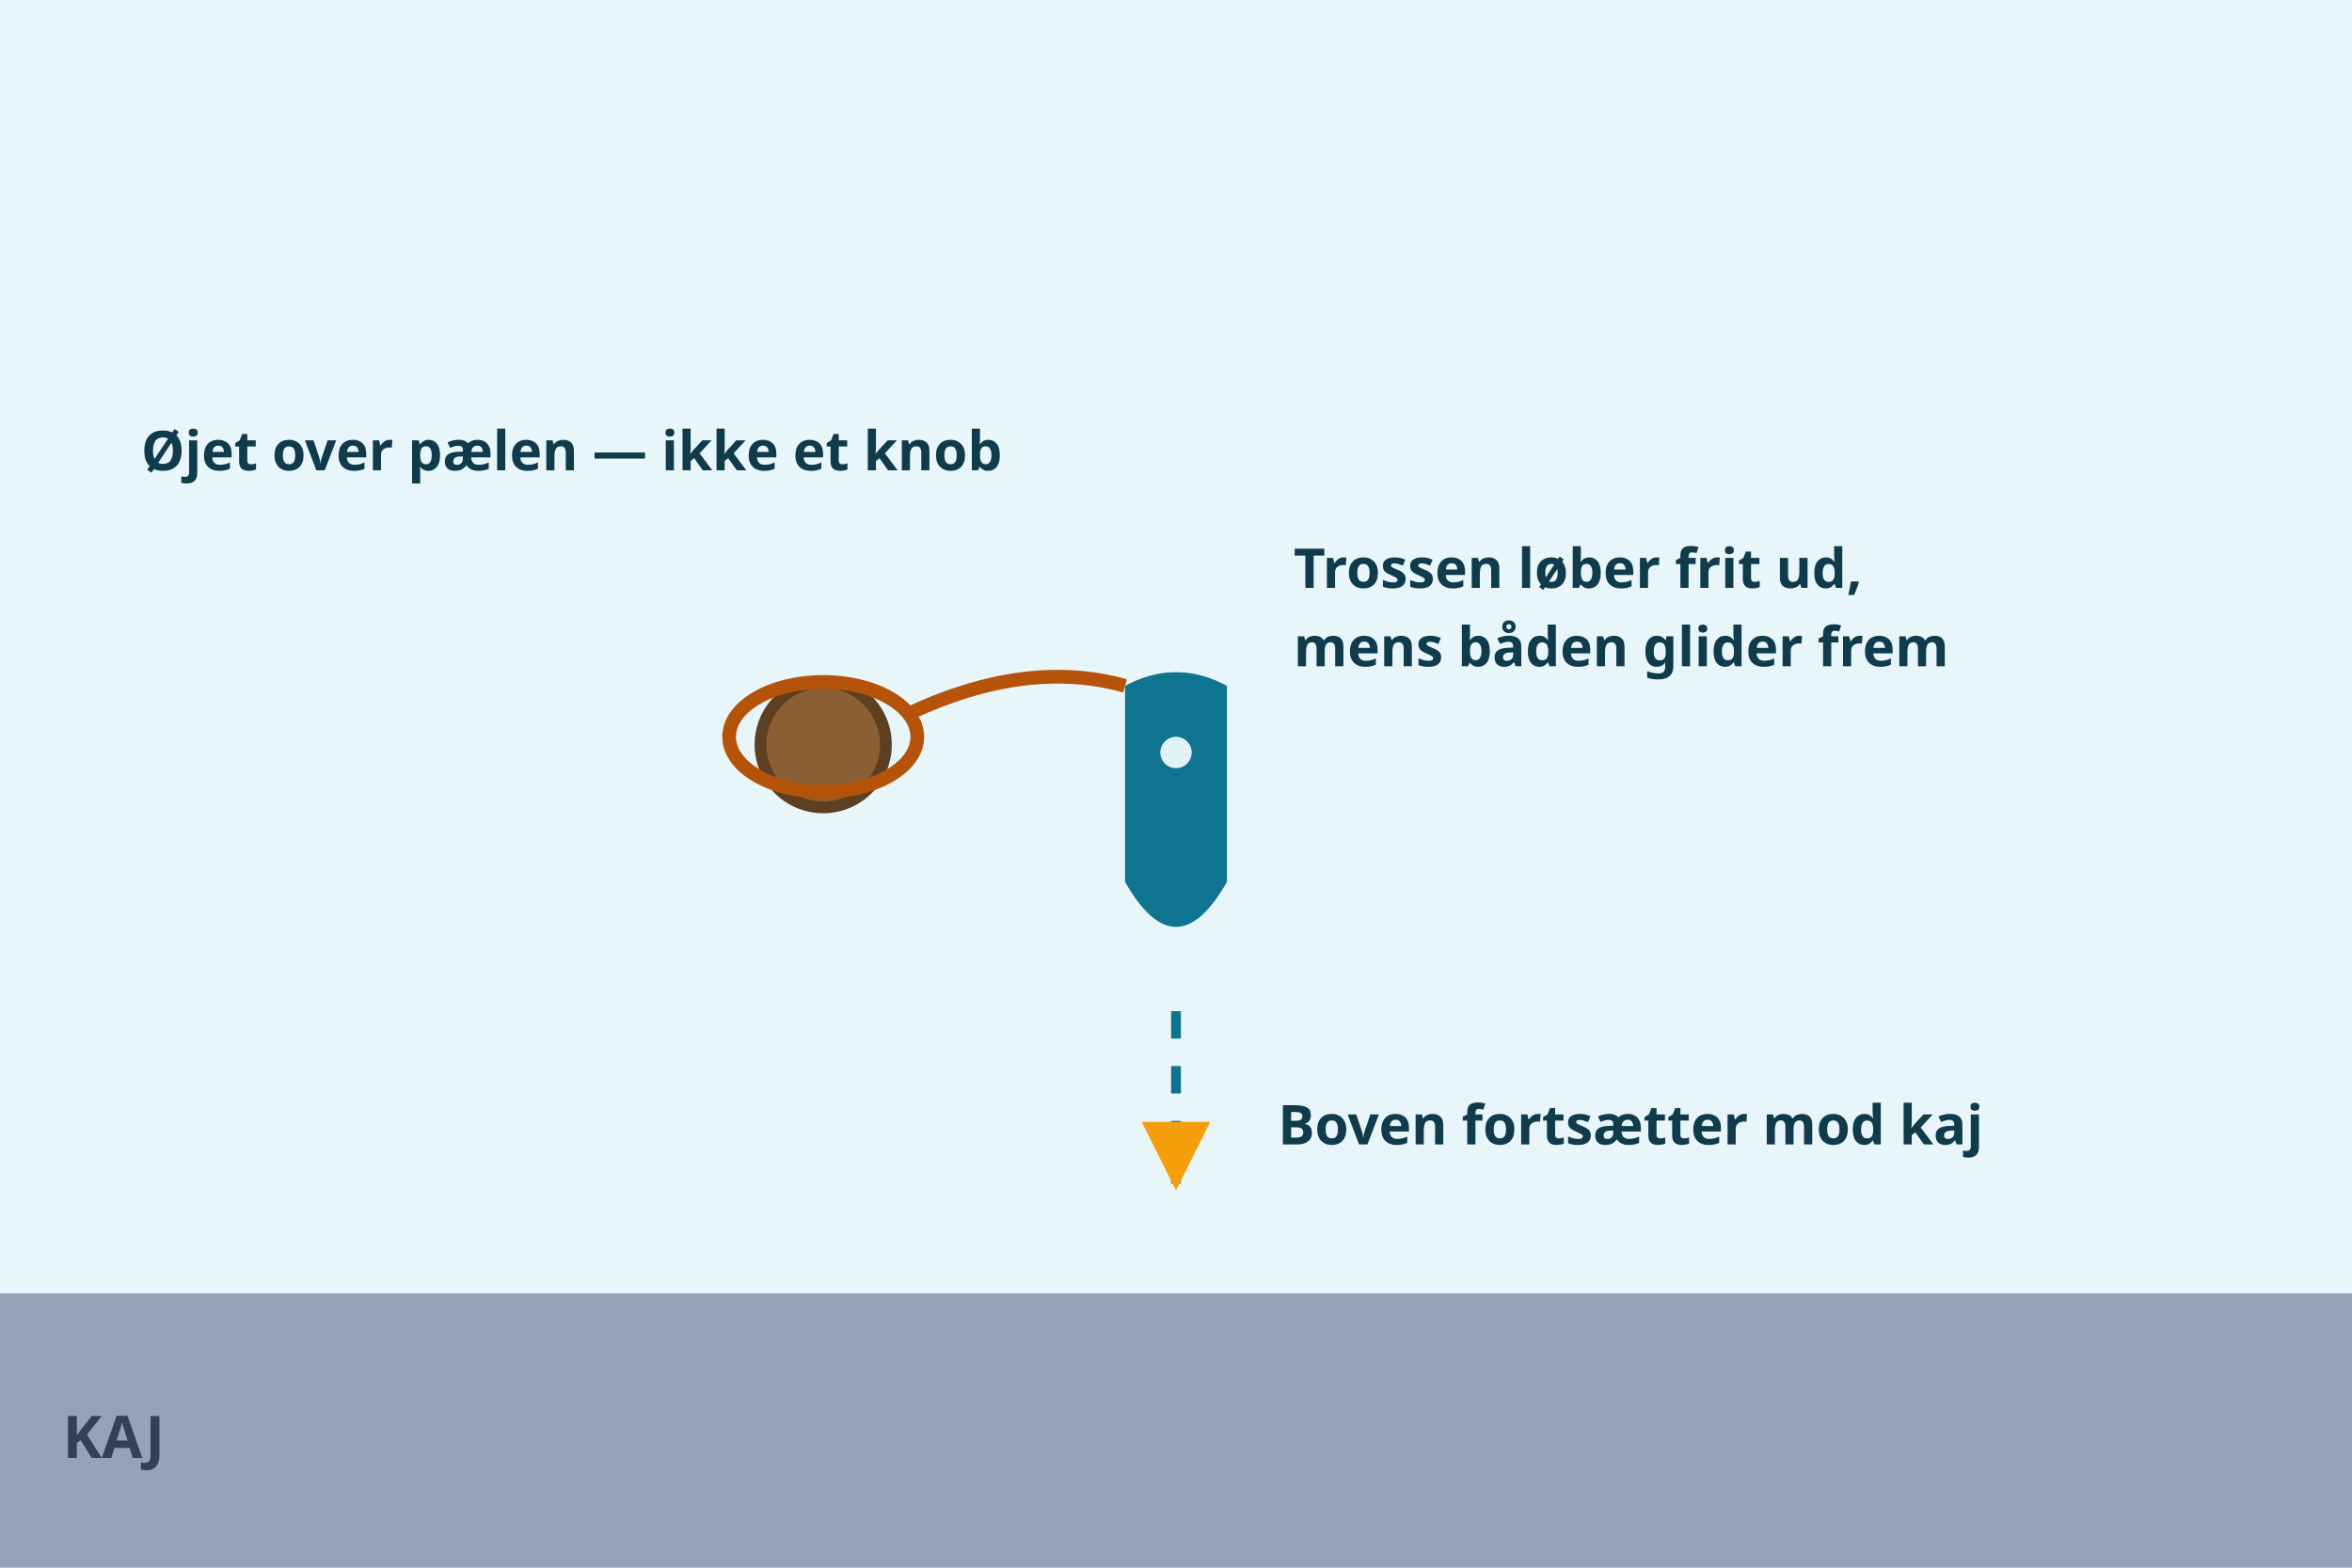
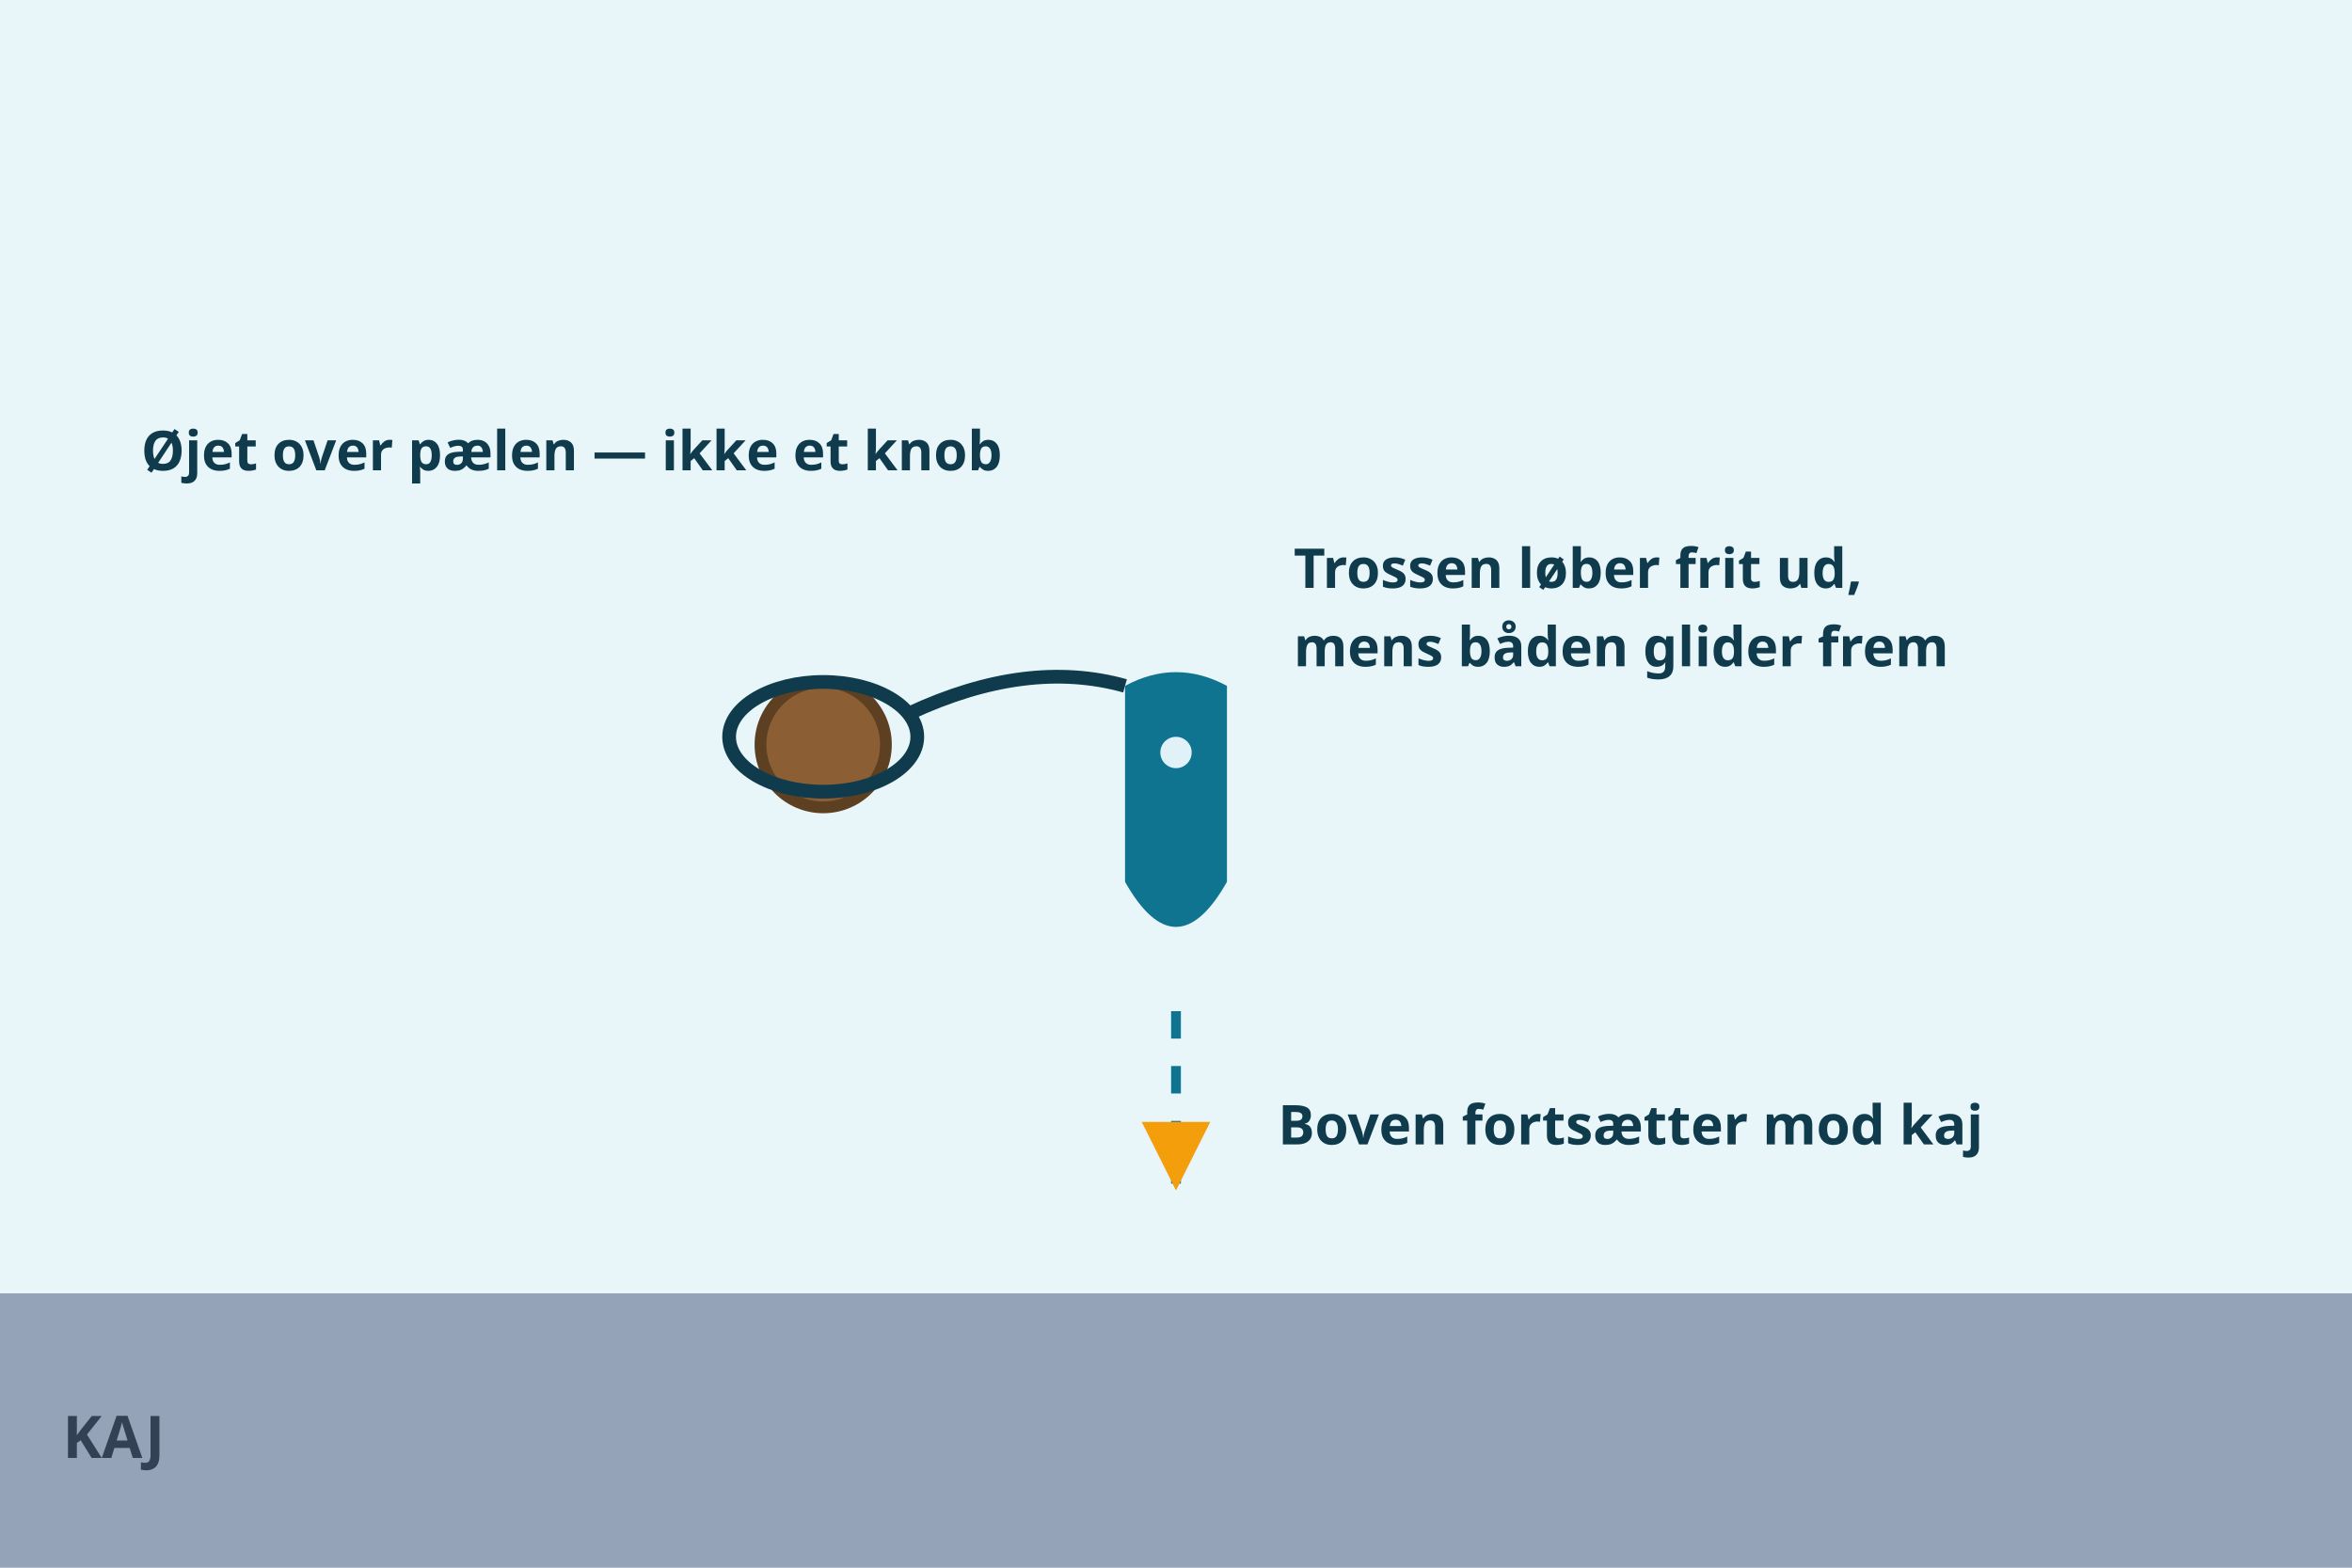
<svg xmlns="http://www.w3.org/2000/svg" viewBox="0 0 600 400" font-family="system-ui, sans-serif" role="img" aria-label="Trossens øje lægges over pælen, mens båden glider forbi mod kajen">
  <defs>
    <g id="baad">
      <path d="M -35 -13 L 15 -13 Q 38 0 15 13 L -35 13 Q -42 0 -35 -13 Z" fill="#0e7490" />
      <circle cx="-18" cy="0" r="4" fill="#e0f2f7" />
    </g>
    <marker id="pil" viewBox="0 0 10 10" refX="9" refY="5" markerWidth="7" markerHeight="7" orient="auto-start-reverse">
      <path d="M 0 0 L 10 5 L 0 10 Z" fill="#f59e0b" />
    </marker>
  </defs>
  <rect width="600" height="400" fill="#e8f6fa" />
  <rect y="330" width="600" height="70" fill="#94a3b8" />
  <text x="16" y="372" fill="#334155" font-size="15" font-weight="700">KAJ</text>
  <circle cx="210" cy="190" r="16" fill="#8b5e34" stroke="#5d3f22" stroke-width="3" />
-   <ellipse cx="210" cy="188" rx="24" ry="14" fill="none" stroke="#b45309" stroke-width="3.5" />
-   <path d="M 232 182 Q 262 168 287 175" fill="none" stroke="#b45309" stroke-width="3.5" />
+   <ellipse cx="210" cy="188" rx="24" ry="14" fill="none" stroke="#0f3b4c" stroke-width="3.5" />
+   <path d="M 232 182 Q 262 168 287 175" fill="none" stroke="#0f3b4c" stroke-width="3.5" />
  <use href="#baad" transform="translate(300 210) rotate(90)" />
  <path d="M 300 258 L 300 302" fill="none" stroke="#0e7490" stroke-width="2.5" stroke-dasharray="7 7" marker-end="url(#pil)" />
  <g fill="#0f3b4c" font-size="14" font-weight="700">
    <text x="36" y="120">Øjet over pælen — ikke et knob</text>
    <text x="330" y="150">Trossen løber frit ud,</text>
    <text x="330" y="170">mens båden glider frem</text>
    <text x="326" y="292">Boven fortsætter mod kaj</text>
  </g>
</svg>
